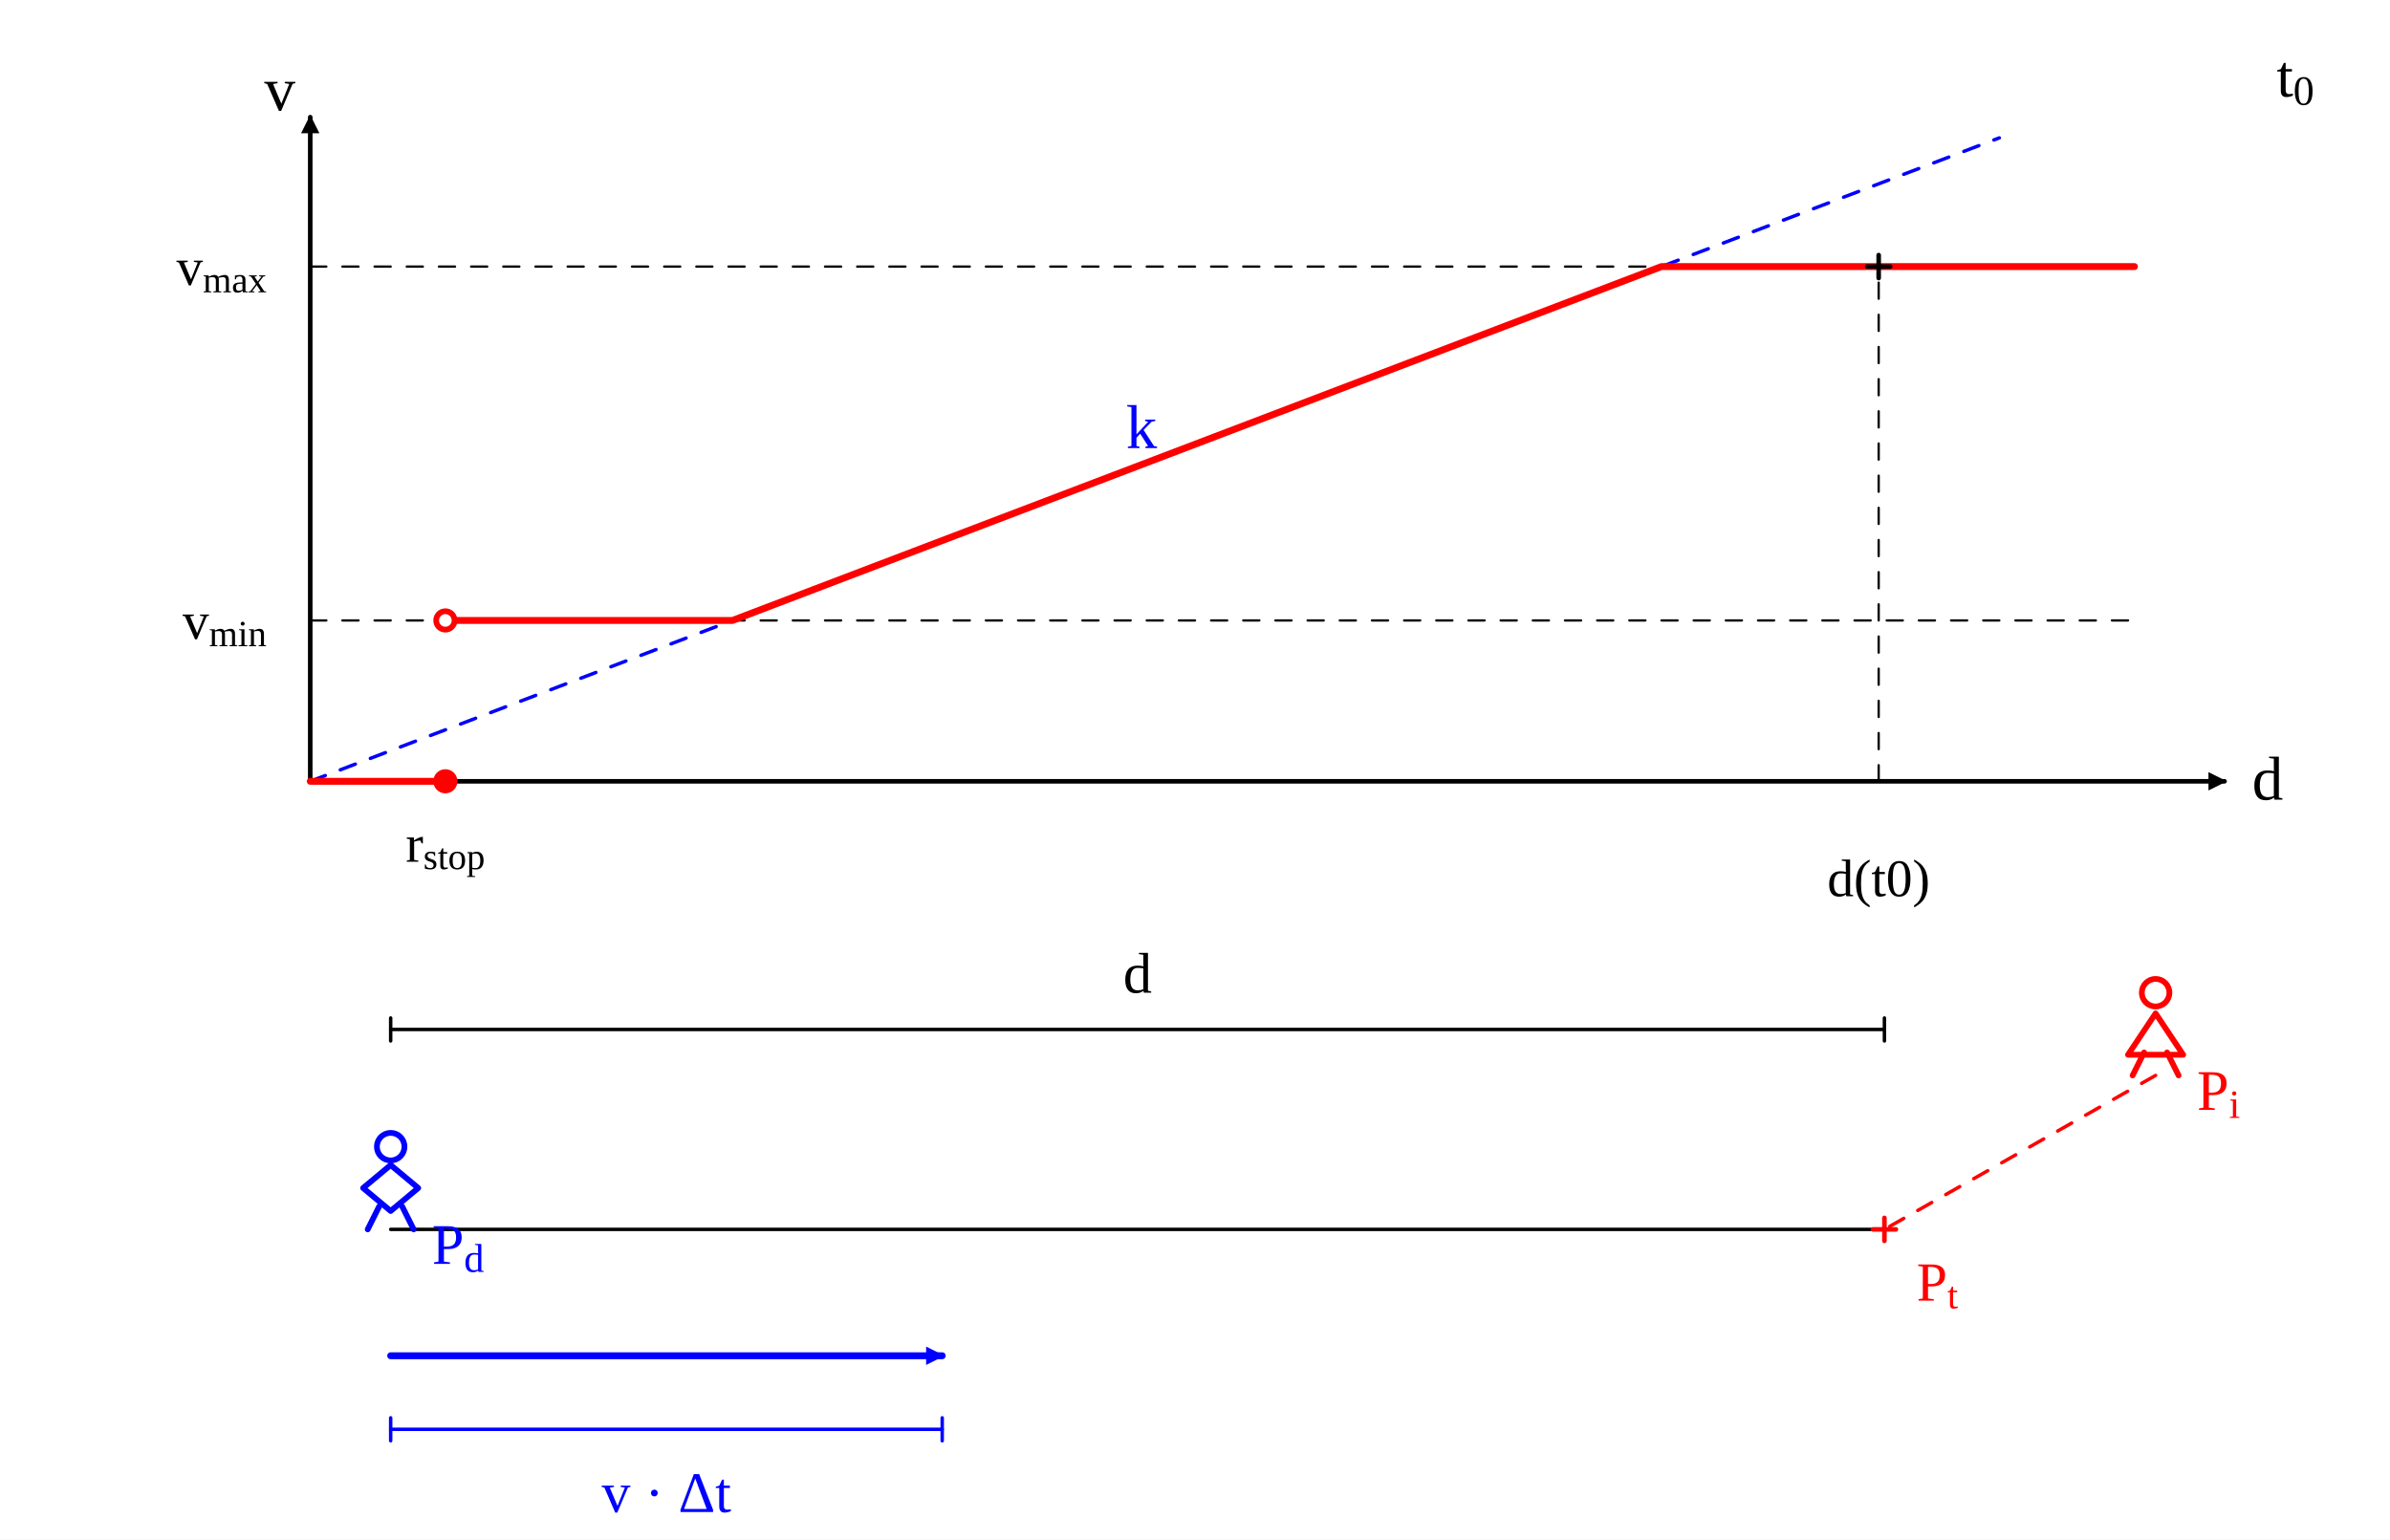
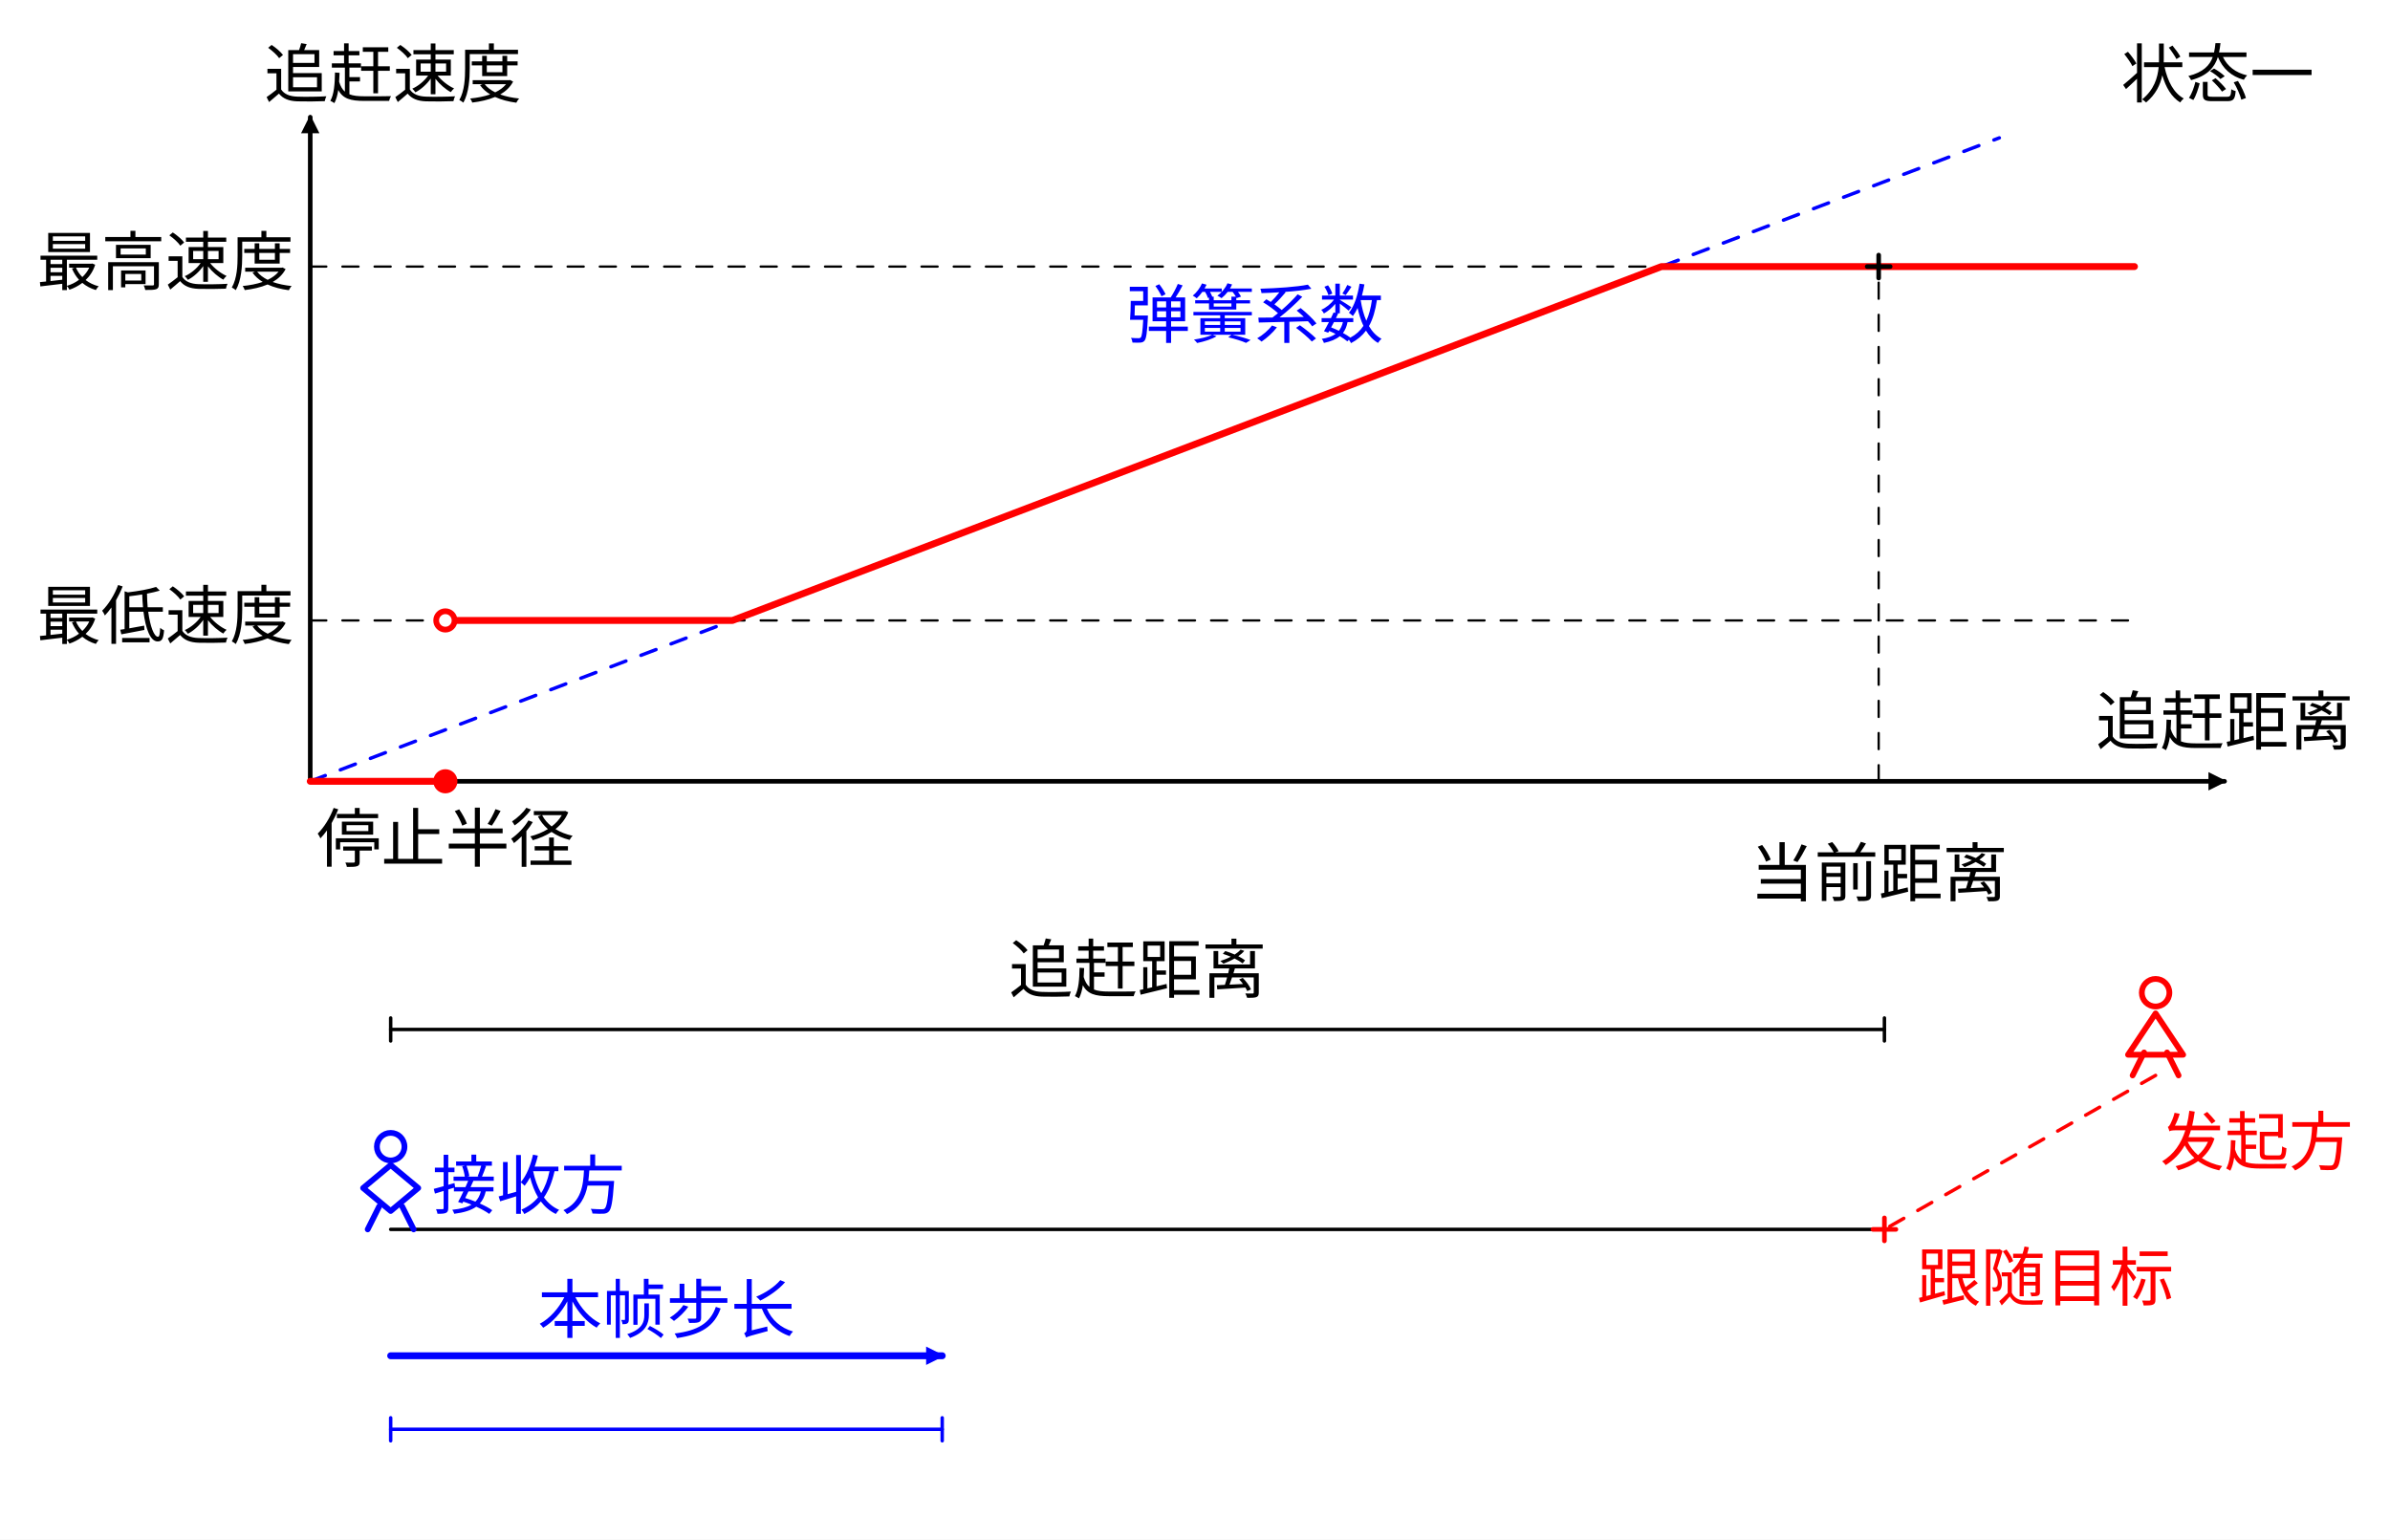
<svg xmlns="http://www.w3.org/2000/svg" width="1040" height="670" viewBox="0 0 1040 670" role="img" aria-labelledby="title desc">
  <defs>
    <marker id="k" markerWidth="9" markerHeight="9" refX="7" refY="4" orient="auto" markerUnits="userSpaceOnUse">
      <path d="M0 0L8 4L0 8Z" fill="#000000" />
    </marker>
    <marker id="r" markerWidth="9" markerHeight="9" refX="7" refY="4" orient="auto" markerUnits="userSpaceOnUse">
      <path d="M0 0L8 4L0 8Z" fill="#FF0000" />
    </marker>
    <marker id="b" markerWidth="9" markerHeight="9" refX="7" refY="4" orient="auto" markerUnits="userSpaceOnUse">
      <path d="M0 0L8 4L0 8Z" fill="#0000FF" />
    </marker>
  </defs>
  <rect width="1040" height="670" fill="#FFFFFF" />
  <g stroke-linecap="round" stroke-linejoin="round">
-     <text x="1007" y="42" fill="#000000" font-family="Cambria Math, Times New Roman, serif" font-size="26" text-anchor="end">t<tspan baseline-shift="sub" font-size="70%">0</tspan>
-     </text>
+     <text x="923.00" y="42.40" fill="#000000" font-family="Microsoft YaHei, PingFang SC, sans-serif" font-size="28" text-anchor="start">状态一</text>
    <path d="M135.00 340.00L968.00 340.00" fill="none" stroke="#000000" stroke-width="2" marker-end="url(#k)" />
    <path d="M135.00 340.00L135.00 51.00" fill="none" stroke="#000000" stroke-width="2" marker-end="url(#k)" />
-     <text x="980" y="348" fill="#000000" font-family="Cambria Math, Times New Roman, serif" font-size="27" text-anchor="start">d</text>
-     <text x="115" y="48" fill="#000000" font-family="Cambria Math, Times New Roman, serif" font-size="27" text-anchor="start">v</text>
+     <text x="912.00" y="324.00" fill="#000000" font-family="Microsoft YaHei, PingFang SC, sans-serif" font-size="28" text-anchor="start">追赶距离</text>
+     <text x="115.00" y="42.40" fill="#000000" font-family="Microsoft YaHei, PingFang SC, sans-serif" font-size="28" text-anchor="start">追赶速度</text>
    <path d="M135.00 270.00L932.00 270.00" fill="none" stroke="#000000" stroke-width="1" stroke-dasharray="7 7" />
-     <text x="116" y="278.0" fill="#000000" font-family="Cambria Math, Times New Roman, serif" font-size="23" text-anchor="end">v<tspan baseline-shift="sub" font-size="70%">min</tspan>
-     </text>
+     <text x="16.00" y="278.00" fill="#000000" font-family="Microsoft YaHei, PingFang SC, sans-serif" font-size="28" text-anchor="start">最低速度</text>
    <path d="M135.00 116.00L932.00 116.00" fill="none" stroke="#000000" stroke-width="1" stroke-dasharray="7 7" />
-     <text x="116" y="124.0" fill="#000000" font-family="Cambria Math, Times New Roman, serif" font-size="23" text-anchor="end">v<tspan baseline-shift="sub" font-size="70%">max</tspan>
-     </text>
+     <text x="16.00" y="124.00" fill="#000000" font-family="Microsoft YaHei, PingFang SC, sans-serif" font-size="28" text-anchor="start">最高速度</text>
    <path d="M135.00 340.00L870.00 60.00" fill="none" stroke="#0000FF" stroke-width="1.5" stroke-dasharray="7 7" />
    <path d="M135.00 340.00L193.80 340.00" fill="none" stroke="#FF0000" stroke-width="3" />
    <path d="M193.80 270.00L318.75 270.00L723.00 116.00L928.80 116.00" fill="none" stroke="#FF0000" stroke-width="3" />
    <circle cx="193.80" cy="340.00" r="4" fill="#FF0000" stroke="#FF0000" stroke-width="2.5" />
    <circle cx="193.80" cy="270.00" r="4" fill="#FFFFFF" stroke="#FF0000" stroke-width="2.5" />
-     <text x="193.8" y="375" fill="#000000" font-family="Cambria Math, Times New Roman, serif" font-size="23" text-anchor="middle">r<tspan baseline-shift="sub" font-size="70%">stop</tspan>
-     </text>
-     <text x="490" y="195" fill="#0000FF" font-family="Cambria Math, Times New Roman, serif" font-size="27" text-anchor="start">k</text>
+     <text x="137.80" y="375.00" fill="#000000" font-family="Microsoft YaHei, PingFang SC, sans-serif" font-size="28" text-anchor="start">停止半径</text>
+     <text x="490.00" y="147.00" fill="#0000FF" font-family="Microsoft YaHei, PingFang SC, sans-serif" font-size="28" text-anchor="start">弹簧系数</text>
    <path d="M817.50 340.00L817.50 116.00" fill="none" stroke="#000000" stroke-width="1" stroke-dasharray="7 7" />
    <path d="M812.50 116.00L822.50 116.00" fill="none" stroke="#000000" stroke-width="2" />
    <path d="M817.50 111.00L817.50 121.00" fill="none" stroke="#000000" stroke-width="2" />
-     <text x="817.5" y="390" fill="#000000" font-family="Cambria Math, Times New Roman, serif" font-size="23" text-anchor="middle">d(t0)</text>
+     <text x="761.50" y="390.00" fill="#000000" font-family="Microsoft YaHei, PingFang SC, sans-serif" font-size="28" text-anchor="start">当前距离</text>
    <path d="M170.00 448.00L820.00 448.00" fill="none" stroke="#000000" stroke-width="1.5" />
    <path d="M170.00 443.00L170.00 453.00" fill="none" stroke="#000000" stroke-width="1.5" />
    <path d="M820.00 443.00L820.00 453.00" fill="none" stroke="#000000" stroke-width="1.5" />
-     <text x="495.0" y="432" fill="#000000" font-family="Cambria Math, Times New Roman, serif" font-size="25" text-anchor="middle">d</text>
+     <text x="439.00" y="432.00" fill="#000000" font-family="Microsoft YaHei, PingFang SC, sans-serif" font-size="28" text-anchor="start">追赶距离</text>
    <path d="M170.00 535.00L820.00 535.00" fill="none" stroke="#000000" stroke-width="1.5" />
    <path d="M815.00 535.00L825.00 535.00" fill="none" stroke="#FF0000" stroke-width="2" />
    <path d="M820.00 530.00L820.00 540.00" fill="none" stroke="#FF0000" stroke-width="2" />
-     <text x="834" y="566" fill="#FF0000" font-family="Cambria Math, Times New Roman, serif" font-size="24" text-anchor="start">P<tspan baseline-shift="sub" font-size="70%">t</tspan>
-     </text>
+     <text x="834.00" y="566.00" fill="#FF0000" font-family="Microsoft YaHei, PingFang SC, sans-serif" font-size="28" text-anchor="start">跟随目标</text>
    <path d="M170.00 590.00L410.00 590.00" fill="none" stroke="#0000FF" stroke-width="3" marker-end="url(#b)" />
    <path d="M170.00 622.00L410.00 622.00" fill="none" stroke="#0000FF" stroke-width="1.5" />
    <path d="M170.00 617.00L170.00 627.00" fill="none" stroke="#0000FF" stroke-width="1.5" />
    <path d="M410.00 617.00L410.00 627.00" fill="none" stroke="#0000FF" stroke-width="1.5" />
-     <text x="290.0" y="658" fill="#0000FF" font-family="Cambria Math, Times New Roman, serif" font-size="25" text-anchor="middle">v · Δt</text>
+     <text x="234.00" y="580.00" fill="#0000FF" font-family="Microsoft YaHei, PingFang SC, sans-serif" font-size="28" text-anchor="start">本帧步长</text>
    <g data-role="recipient" data-x="170.00" data-y="535.00" transform="translate(170.00 535.00) scale(1)">
      <circle cx="0.00" cy="-36.00" r="6" fill="#FFFFFF" stroke="#0000FF" stroke-width="2.5" />
      <path d="M0 -28L-12 -18L0 -8L12 -18Z" fill="#FFFFFF" stroke="#0000FF" stroke-width="2.5" />
      <path d="M-5.00 -10.00L-10.00 0.00" fill="none" stroke="#0000FF" stroke-width="2.5" />
      <path d="M5.00 -10.00L10.00 0.00" fill="none" stroke="#0000FF" stroke-width="2.5" />
    </g>
-     <text x="188" y="550" fill="#0000FF" font-family="Cambria Math, Times New Roman, serif" font-size="25" text-anchor="start">P<tspan baseline-shift="sub" font-size="70%">d</tspan>
-     </text>
+     <text x="188.00" y="526.00" fill="#0000FF" font-family="Microsoft YaHei, PingFang SC, sans-serif" font-size="28" text-anchor="start">接收方</text>
    <g data-role="initiator" data-x="938.00" data-y="468.00" transform="translate(938.00 468.00) scale(1)">
      <circle cx="0.00" cy="-36.00" r="6" fill="#FFFFFF" stroke="#FF0000" stroke-width="2.5" />
      <path d="M0 -27L-12 -9L12 -9Z" fill="#FFFFFF" stroke="#FF0000" stroke-width="2.5" />
      <path d="M-5.00 -10.00L-10.00 0.00" fill="none" stroke="#FF0000" stroke-width="2.5" />
      <path d="M5.00 -10.00L10.00 0.00" fill="none" stroke="#FF0000" stroke-width="2.5" />
    </g>
-     <text x="956" y="483" fill="#FF0000" font-family="Cambria Math, Times New Roman, serif" font-size="25" text-anchor="start">P<tspan baseline-shift="sub" font-size="70%">i</tspan>
-     </text>
+     <text x="940.00" y="507.00" fill="#FF0000" font-family="Microsoft YaHei, PingFang SC, sans-serif" font-size="28" text-anchor="start">发起方</text>
    <path d="M938.00 468.00L820.00 535.00" fill="none" stroke="#FF0000" stroke-width="1.5" stroke-dasharray="7 7" />
  </g>
</svg>
